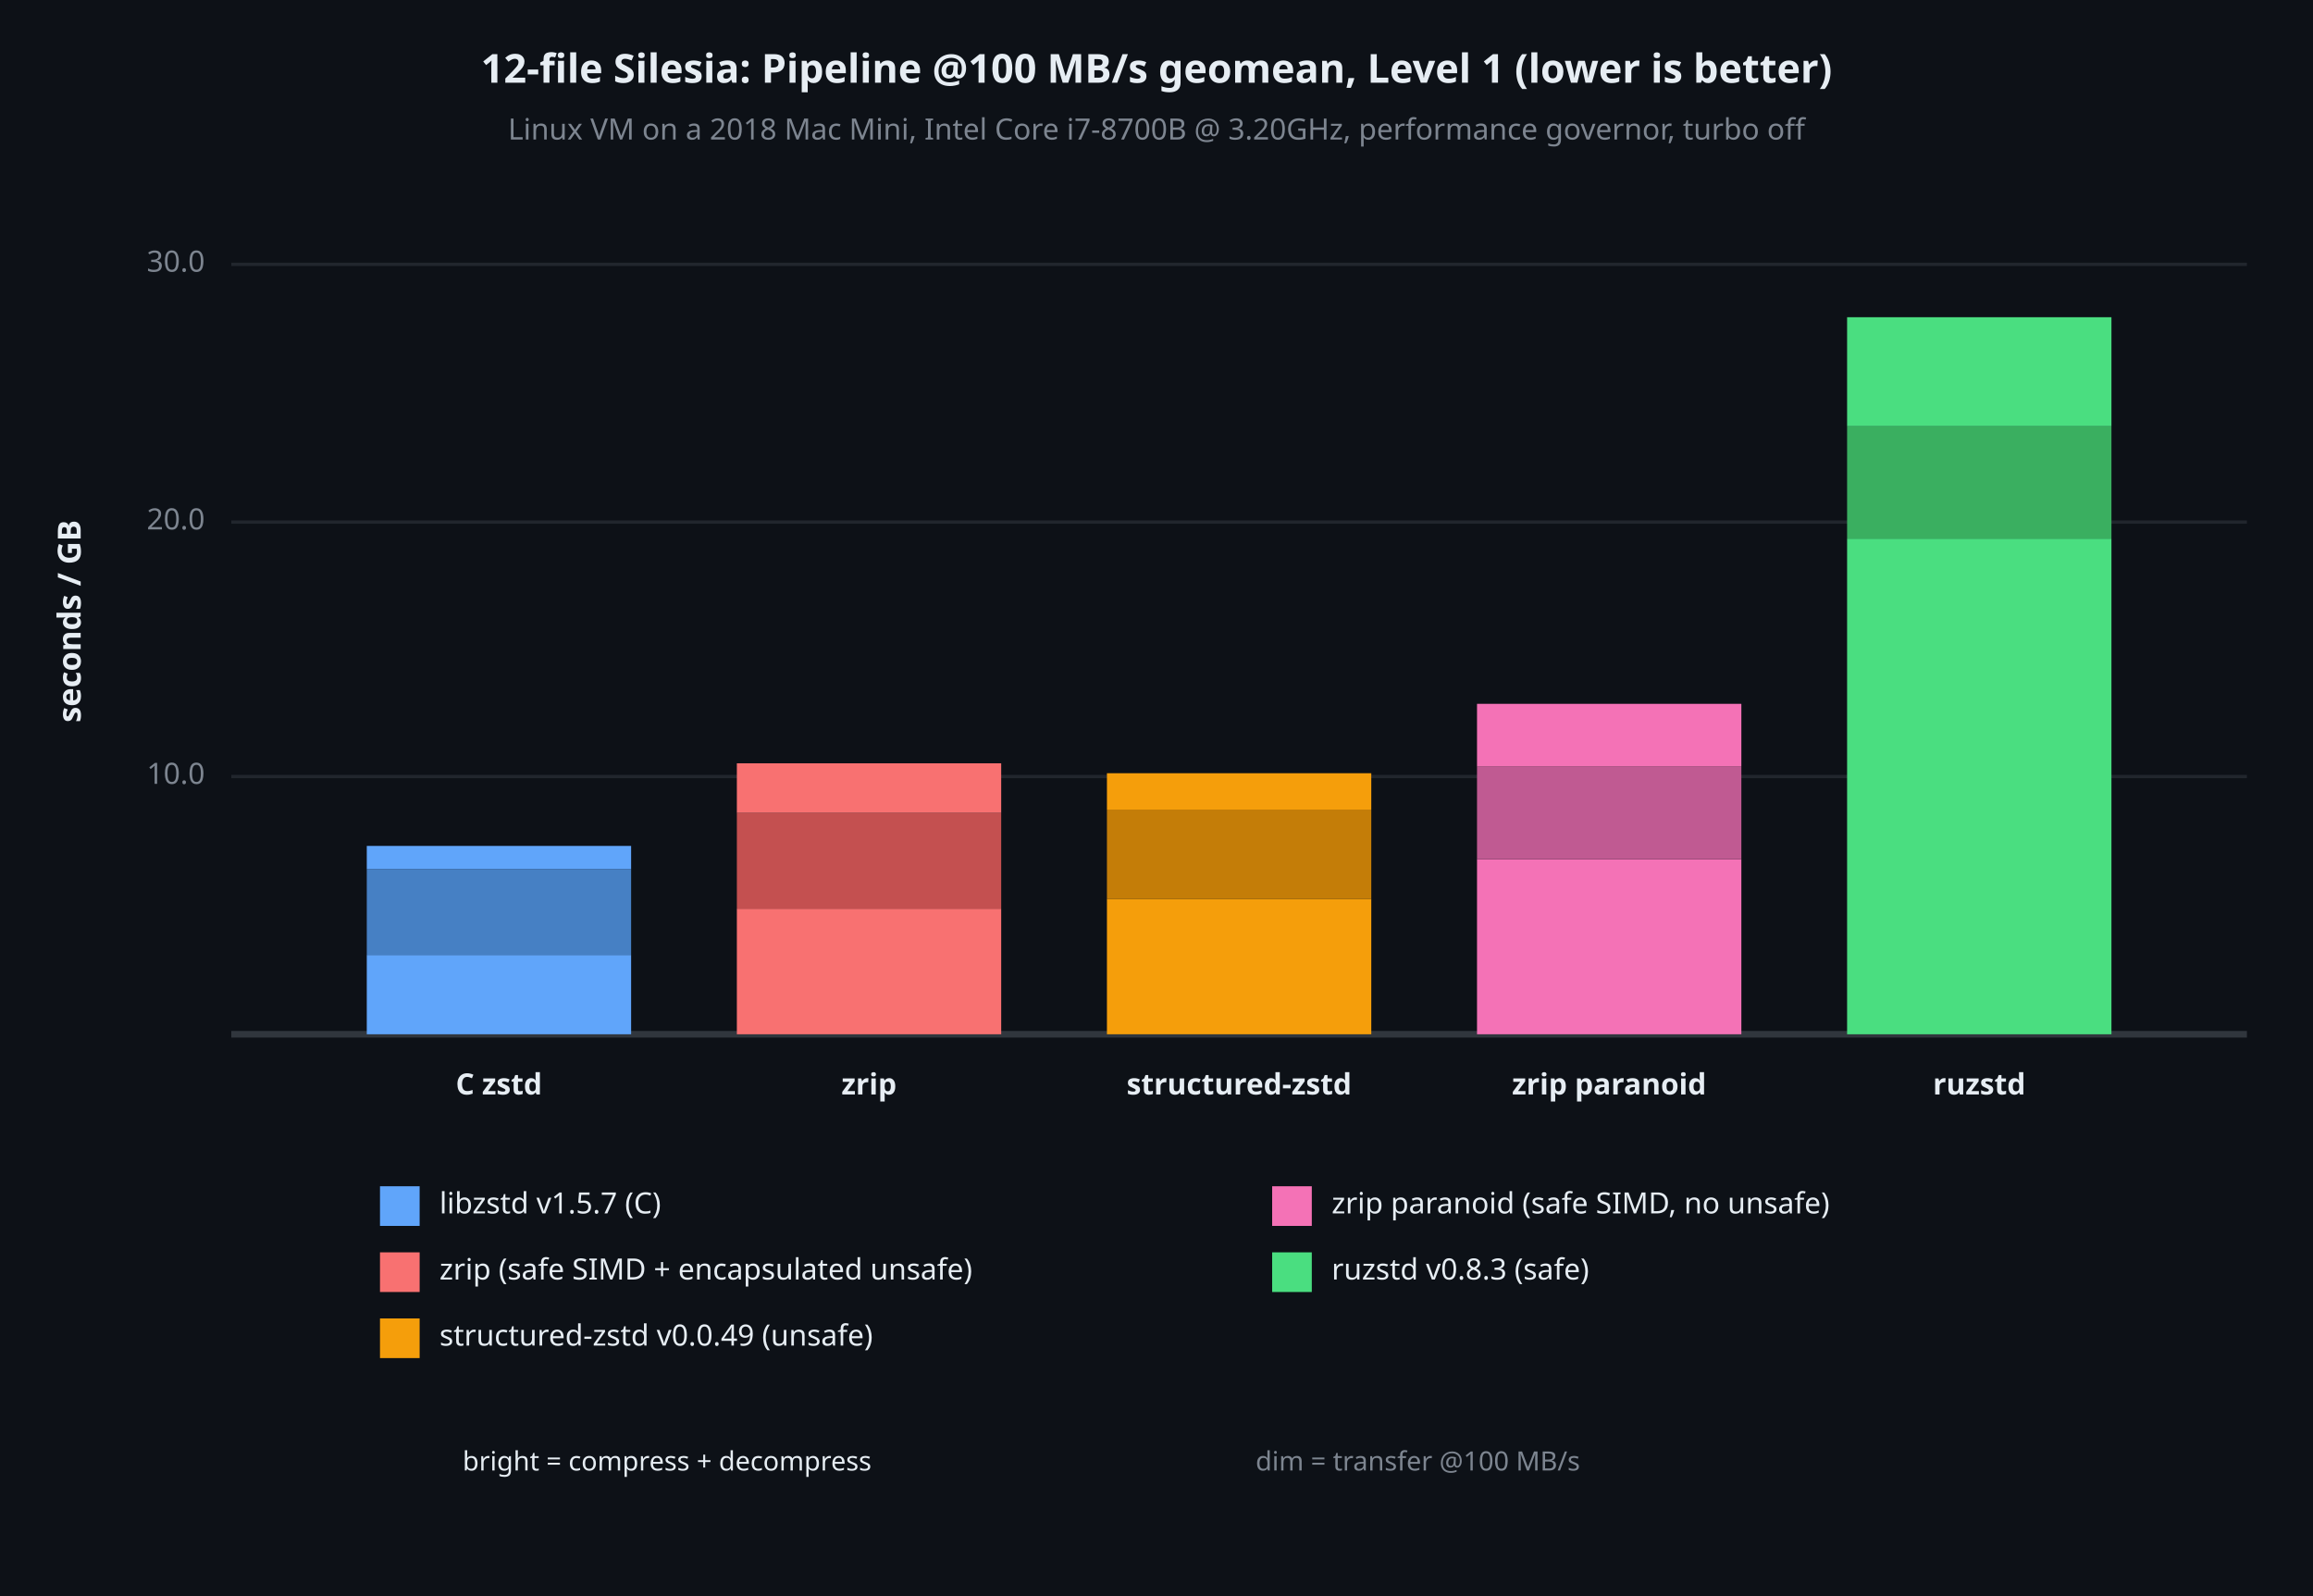
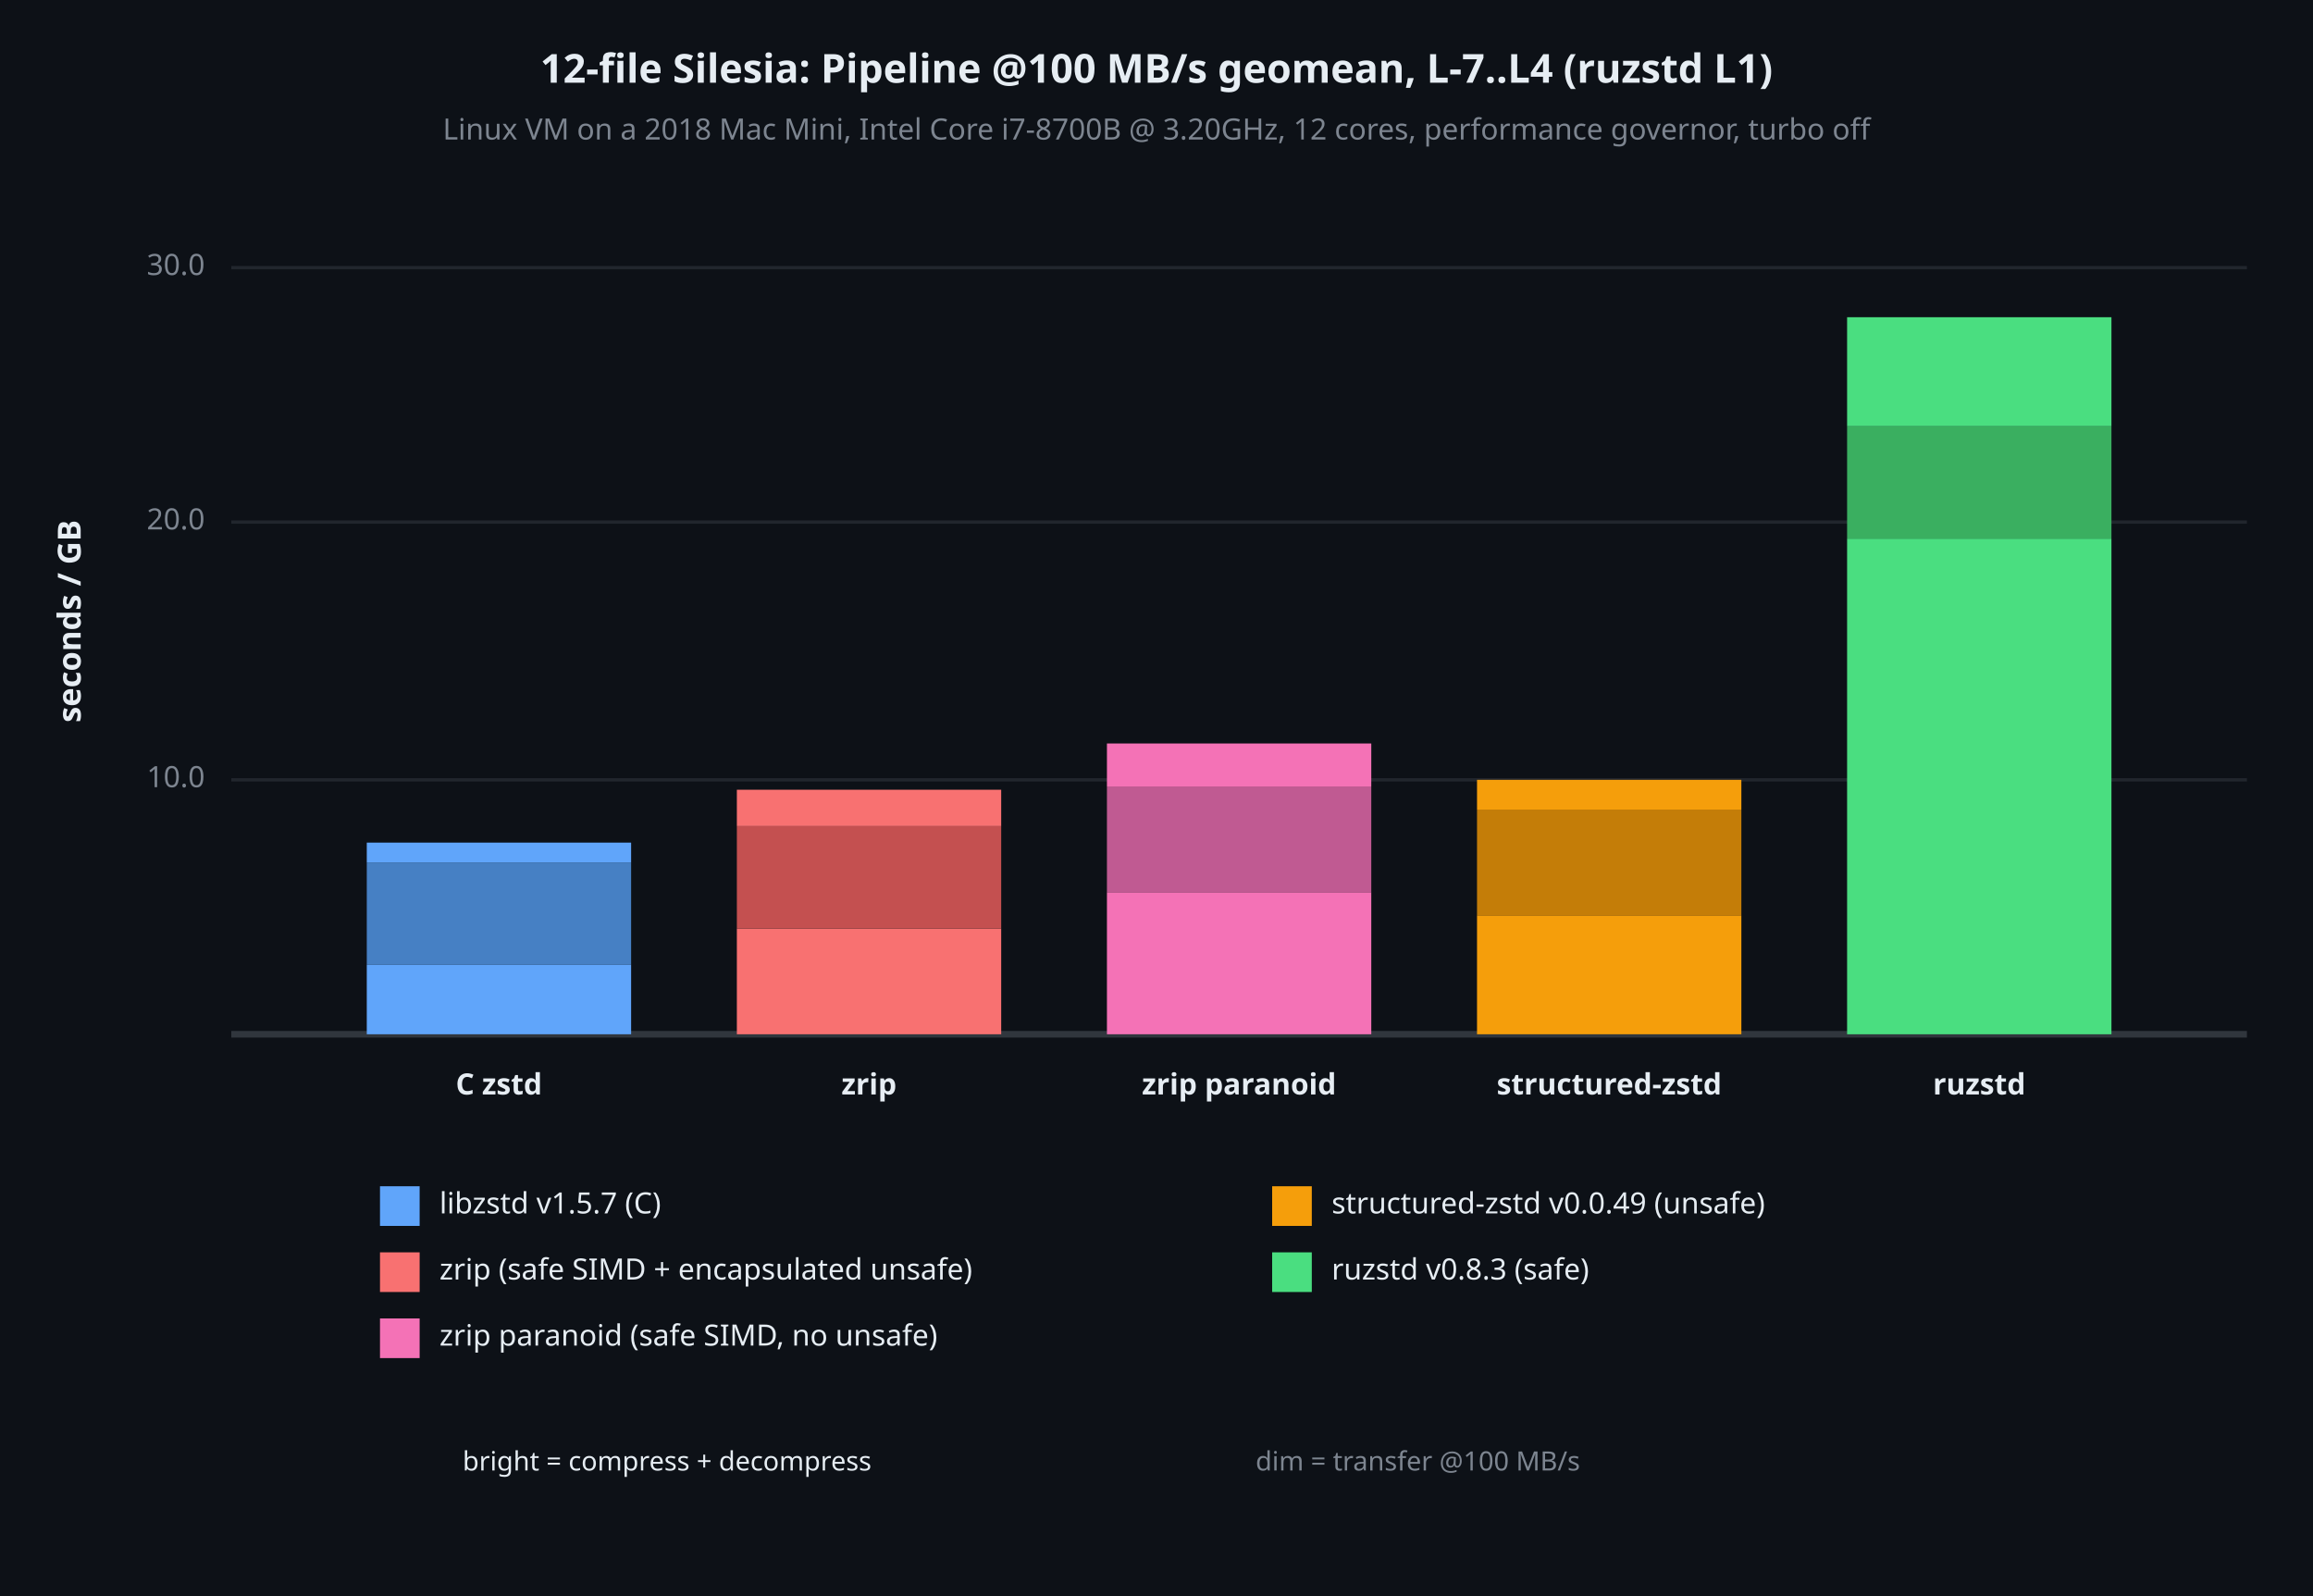
<svg xmlns="http://www.w3.org/2000/svg" viewBox="0 0 700 483" font-family="system-ui, -apple-system, sans-serif">
  <rect x="0" y="0" width="700" height="483" opacity="1" fill="#0D1117" stroke="none" />
  <text x="350" y="22" dy="0.5ex" text-anchor="middle" font-family="sans-serif" font-size="12.097" opacity="1" fill="#E6EDF3" font-weight="bold">
- 12-file Silesia: Pipeline @100 MB/s geomean, Level 1 (lower is better)
+ 12-file Silesia: Pipeline @100 MB/s geomean, L-7..L4 (ruzstd L1)
</text>
  <text x="350" y="40" dy="0.5ex" text-anchor="middle" font-family="sans-serif" font-size="8.871" opacity="1" fill="#7D8590">
- Linux VM on a 2018 Mac Mini, Intel Core i7-8700B @ 3.20GHz, performance governor, turbo off
+ Linux VM on a 2018 Mac Mini, Intel Core i7-8700B @ 3.20GHz, 12 cores, performance governor, turbo off
</text>
  <text x="22" y="188" dy="0.5ex" text-anchor="middle" font-family="sans-serif" font-size="9.677" opacity="1" fill="#E6EDF3" font-weight="bold" transform="rotate(270, 22, 188)">
seconds / GB
</text>
-   <polyline fill="none" opacity="1" stroke="#21262D" stroke-width="1" points="70,235 680,235 " />
-   <text x="62" y="235" dy="0.5ex" text-anchor="end" font-family="sans-serif" font-size="8.871" opacity="1" fill="#7D8590">
+   <polyline fill="none" opacity="1" stroke="#21262D" stroke-width="1" points="70,236 680,236 " />
+   <text x="62" y="236" dy="0.5ex" text-anchor="end" font-family="sans-serif" font-size="8.871" opacity="1" fill="#7D8590">
10.0
</text>
  <polyline fill="none" opacity="1" stroke="#21262D" stroke-width="1" points="70,158 680,158 " />
  <text x="62" y="158" dy="0.5ex" text-anchor="end" font-family="sans-serif" font-size="8.871" opacity="1" fill="#7D8590">
20.0
</text>
-   <polyline fill="none" opacity="1" stroke="#21262D" stroke-width="1" points="70,80 680,80 " />
-   <text x="62" y="80" dy="0.5ex" text-anchor="end" font-family="sans-serif" font-size="8.871" opacity="1" fill="#7D8590">
+   <polyline fill="none" opacity="1" stroke="#21262D" stroke-width="1" points="70,81 680,81 " />
+   <text x="62" y="81" dy="0.5ex" text-anchor="end" font-family="sans-serif" font-size="8.871" opacity="1" fill="#7D8590">
30.0
</text>
  <polyline fill="none" opacity="1" stroke="#30363D" stroke-width="2" points="70,313 680,313 " />
-   <rect x="111" y="289" width="80" height="24" opacity="1" fill="#60A5FA" stroke="none" />
-   <rect x="111" y="263" width="80" height="26" opacity="1" fill="#4680C4" stroke="none" />
-   <rect x="111" y="256" width="80" height="7" opacity="1" fill="#60A5FA" stroke="none" />
+   <rect x="111" y="292" width="80" height="21" opacity="1" fill="#60A5FA" stroke="none" />
+   <rect x="111" y="261" width="80" height="31" opacity="1" fill="#4680C4" stroke="none" />
+   <rect x="111" y="255" width="80" height="6" opacity="1" fill="#60A5FA" stroke="none" />
  <text x="151" y="329" dy="0.5ex" text-anchor="middle" font-family="sans-serif" font-size="8.871" opacity="1" fill="#E6EDF3" font-weight="bold">
C zstd
</text>
-   <rect x="223" y="275" width="80" height="38" opacity="1" fill="#F87171" stroke="none" />
-   <rect x="223" y="246" width="80" height="29" opacity="1" fill="#C45050" stroke="none" />
-   <rect x="223" y="231" width="80" height="15" opacity="1" fill="#F87171" stroke="none" />
+   <rect x="223" y="281" width="80" height="32" opacity="1" fill="#F87171" stroke="none" />
+   <rect x="223" y="250" width="80" height="31" opacity="1" fill="#C45050" stroke="none" />
+   <rect x="223" y="239" width="80" height="11" opacity="1" fill="#F87171" stroke="none" />
  <text x="263" y="329" dy="0.5ex" text-anchor="middle" font-family="sans-serif" font-size="8.871" opacity="1" fill="#E6EDF3" font-weight="bold">
zrip
</text>
-   <rect x="335" y="272" width="80" height="41" opacity="1" fill="#F59E0B" stroke="none" />
-   <rect x="335" y="245" width="80" height="27" opacity="1" fill="#C47D08" stroke="none" />
-   <rect x="335" y="234" width="80" height="11" opacity="1" fill="#F59E0B" stroke="none" />
+   <rect x="335" y="270" width="80" height="43" opacity="1" fill="#F472B6" stroke="none" />
+   <rect x="335" y="238" width="80" height="32" opacity="1" fill="#C05A92" stroke="none" />
+   <rect x="335" y="225" width="80" height="13" opacity="1" fill="#F472B6" stroke="none" />
  <text x="375" y="329" dy="0.5ex" text-anchor="middle" font-family="sans-serif" font-size="8.871" opacity="1" fill="#E6EDF3" font-weight="bold">
+ zrip paranoid
+ </text>
+   <rect x="447" y="277" width="80" height="36" opacity="1" fill="#F59E0B" stroke="none" />
+   <rect x="447" y="245" width="80" height="32" opacity="1" fill="#C47D08" stroke="none" />
+   <rect x="447" y="236" width="80" height="9" opacity="1" fill="#F59E0B" stroke="none" />
+   <text x="487" y="329" dy="0.5ex" text-anchor="middle" font-family="sans-serif" font-size="8.871" opacity="1" fill="#E6EDF3" font-weight="bold">
structured-zstd
- </text>
-   <rect x="447" y="260" width="80" height="53" opacity="1" fill="#F472B6" stroke="none" />
-   <rect x="447" y="232" width="80" height="28" opacity="1" fill="#C05A92" stroke="none" />
-   <rect x="447" y="213" width="80" height="19" opacity="1" fill="#F472B6" stroke="none" />
-   <text x="487" y="329" dy="0.5ex" text-anchor="middle" font-family="sans-serif" font-size="8.871" opacity="1" fill="#E6EDF3" font-weight="bold">
- zrip paranoid
</text>
  <rect x="559" y="163" width="80" height="150" opacity="1" fill="#4ADE80" stroke="none" />
  <rect x="559" y="129" width="80" height="34" opacity="1" fill="#3AAF60" stroke="none" />
  <rect x="559" y="96" width="80" height="33" opacity="1" fill="#4ADE80" stroke="none" />
  <text x="599" y="329" dy="0.5ex" text-anchor="middle" font-family="sans-serif" font-size="8.871" opacity="1" fill="#E6EDF3" font-weight="bold">
ruzstd
</text>
  <rect x="115" y="359" width="12" height="12" opacity="1" fill="#60A5FA" stroke="none" />
  <text x="133" y="365" dy="0.5ex" text-anchor="start" font-family="sans-serif" font-size="8.871" opacity="1" fill="#E6EDF3">
libzstd v1.5.7 (C)
</text>
  <rect x="115" y="379" width="12" height="12" opacity="1" fill="#F87171" stroke="none" />
  <text x="133" y="385" dy="0.5ex" text-anchor="start" font-family="sans-serif" font-size="8.871" opacity="1" fill="#E6EDF3">
zrip (safe SIMD + encapsulated unsafe)
</text>
-   <rect x="115" y="399" width="12" height="12" opacity="1" fill="#F59E0B" stroke="none" />
+   <rect x="115" y="399" width="12" height="12" opacity="1" fill="#F472B6" stroke="none" />
  <text x="133" y="405" dy="0.5ex" text-anchor="start" font-family="sans-serif" font-size="8.871" opacity="1" fill="#E6EDF3">
+ zrip paranoid (safe SIMD, no unsafe)
+ </text>
+   <rect x="385" y="359" width="12" height="12" opacity="1" fill="#F59E0B" stroke="none" />
+   <text x="403" y="365" dy="0.5ex" text-anchor="start" font-family="sans-serif" font-size="8.871" opacity="1" fill="#E6EDF3">
structured-zstd v0.0.49 (unsafe)
- </text>
-   <rect x="385" y="359" width="12" height="12" opacity="1" fill="#F472B6" stroke="none" />
-   <text x="403" y="365" dy="0.5ex" text-anchor="start" font-family="sans-serif" font-size="8.871" opacity="1" fill="#E6EDF3">
- zrip paranoid (safe SIMD, no unsafe)
</text>
  <rect x="385" y="379" width="12" height="12" opacity="1" fill="#4ADE80" stroke="none" />
  <text x="403" y="385" dy="0.5ex" text-anchor="start" font-family="sans-serif" font-size="8.871" opacity="1" fill="#E6EDF3">
ruzstd v0.8.3 (safe)
</text>
  <text x="140" y="443" dy="0.5ex" text-anchor="start" font-family="sans-serif" font-size="8.065" opacity="1" fill="#E6EDF3">
bright = compress + decompress
</text>
  <text x="380" y="443" dy="0.5ex" text-anchor="start" font-family="sans-serif" font-size="8.065" opacity="1" fill="#7D8590">
dim = transfer @100 MB/s
</text>
</svg>
